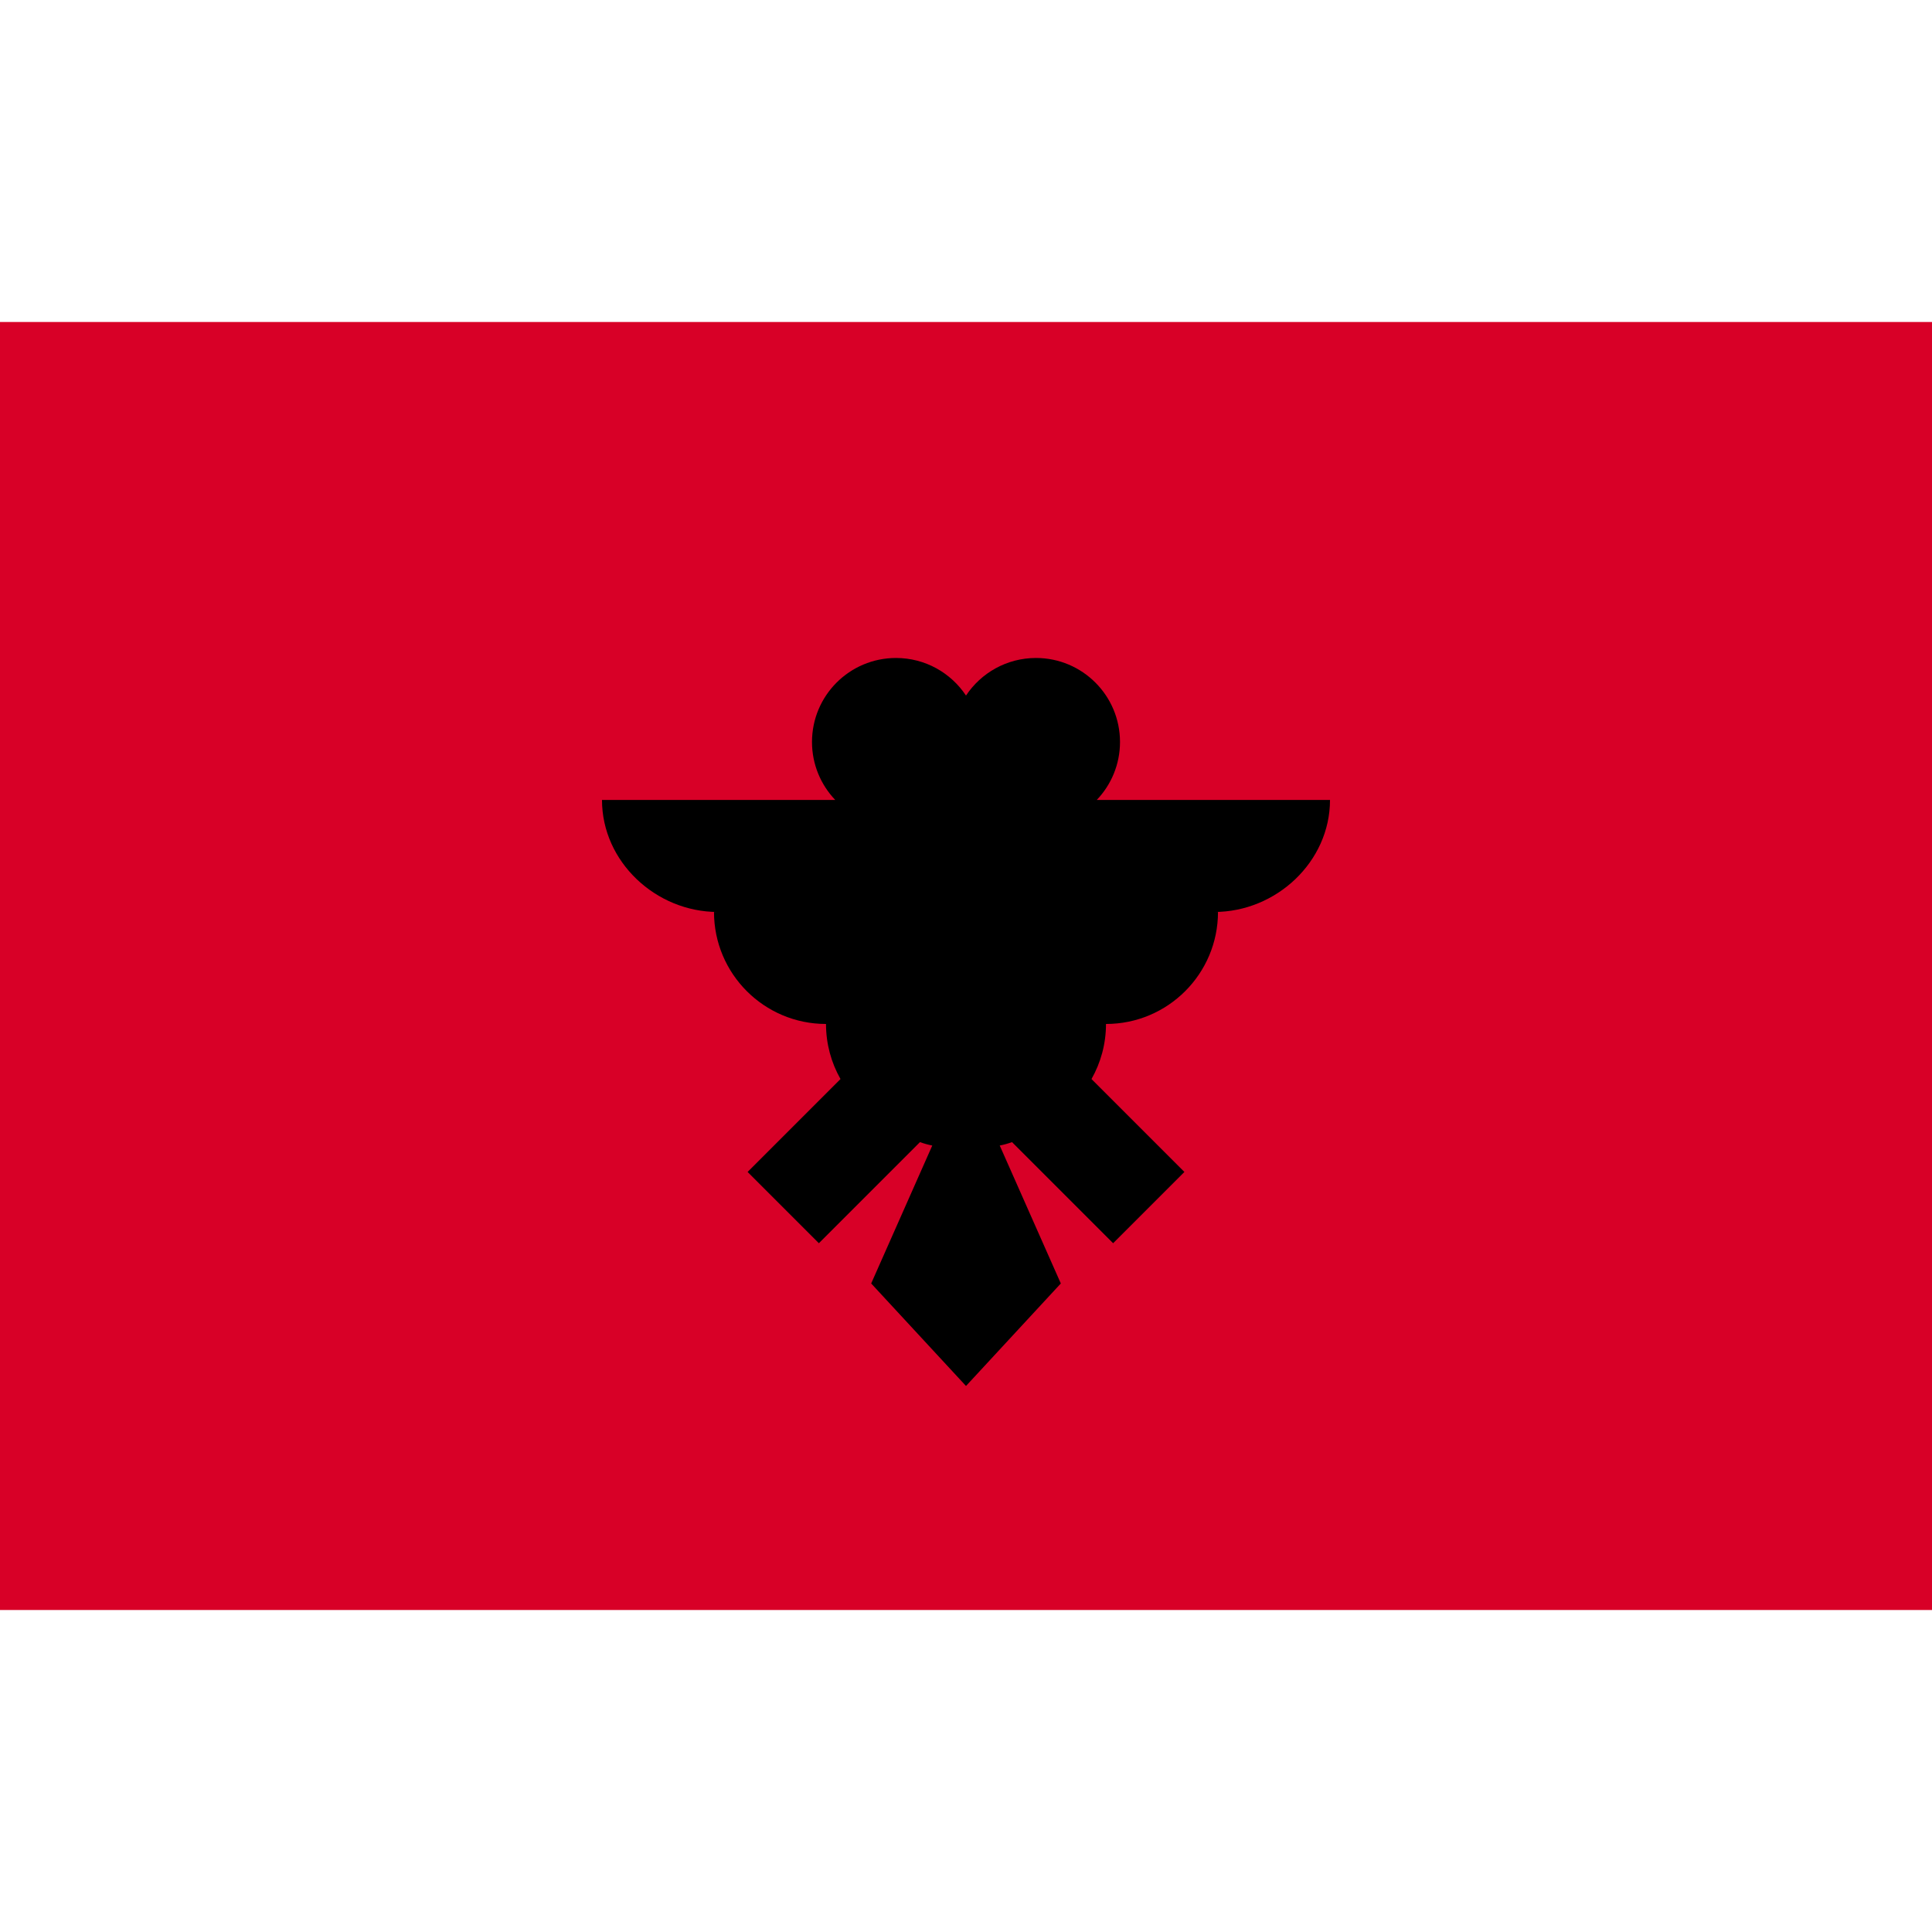
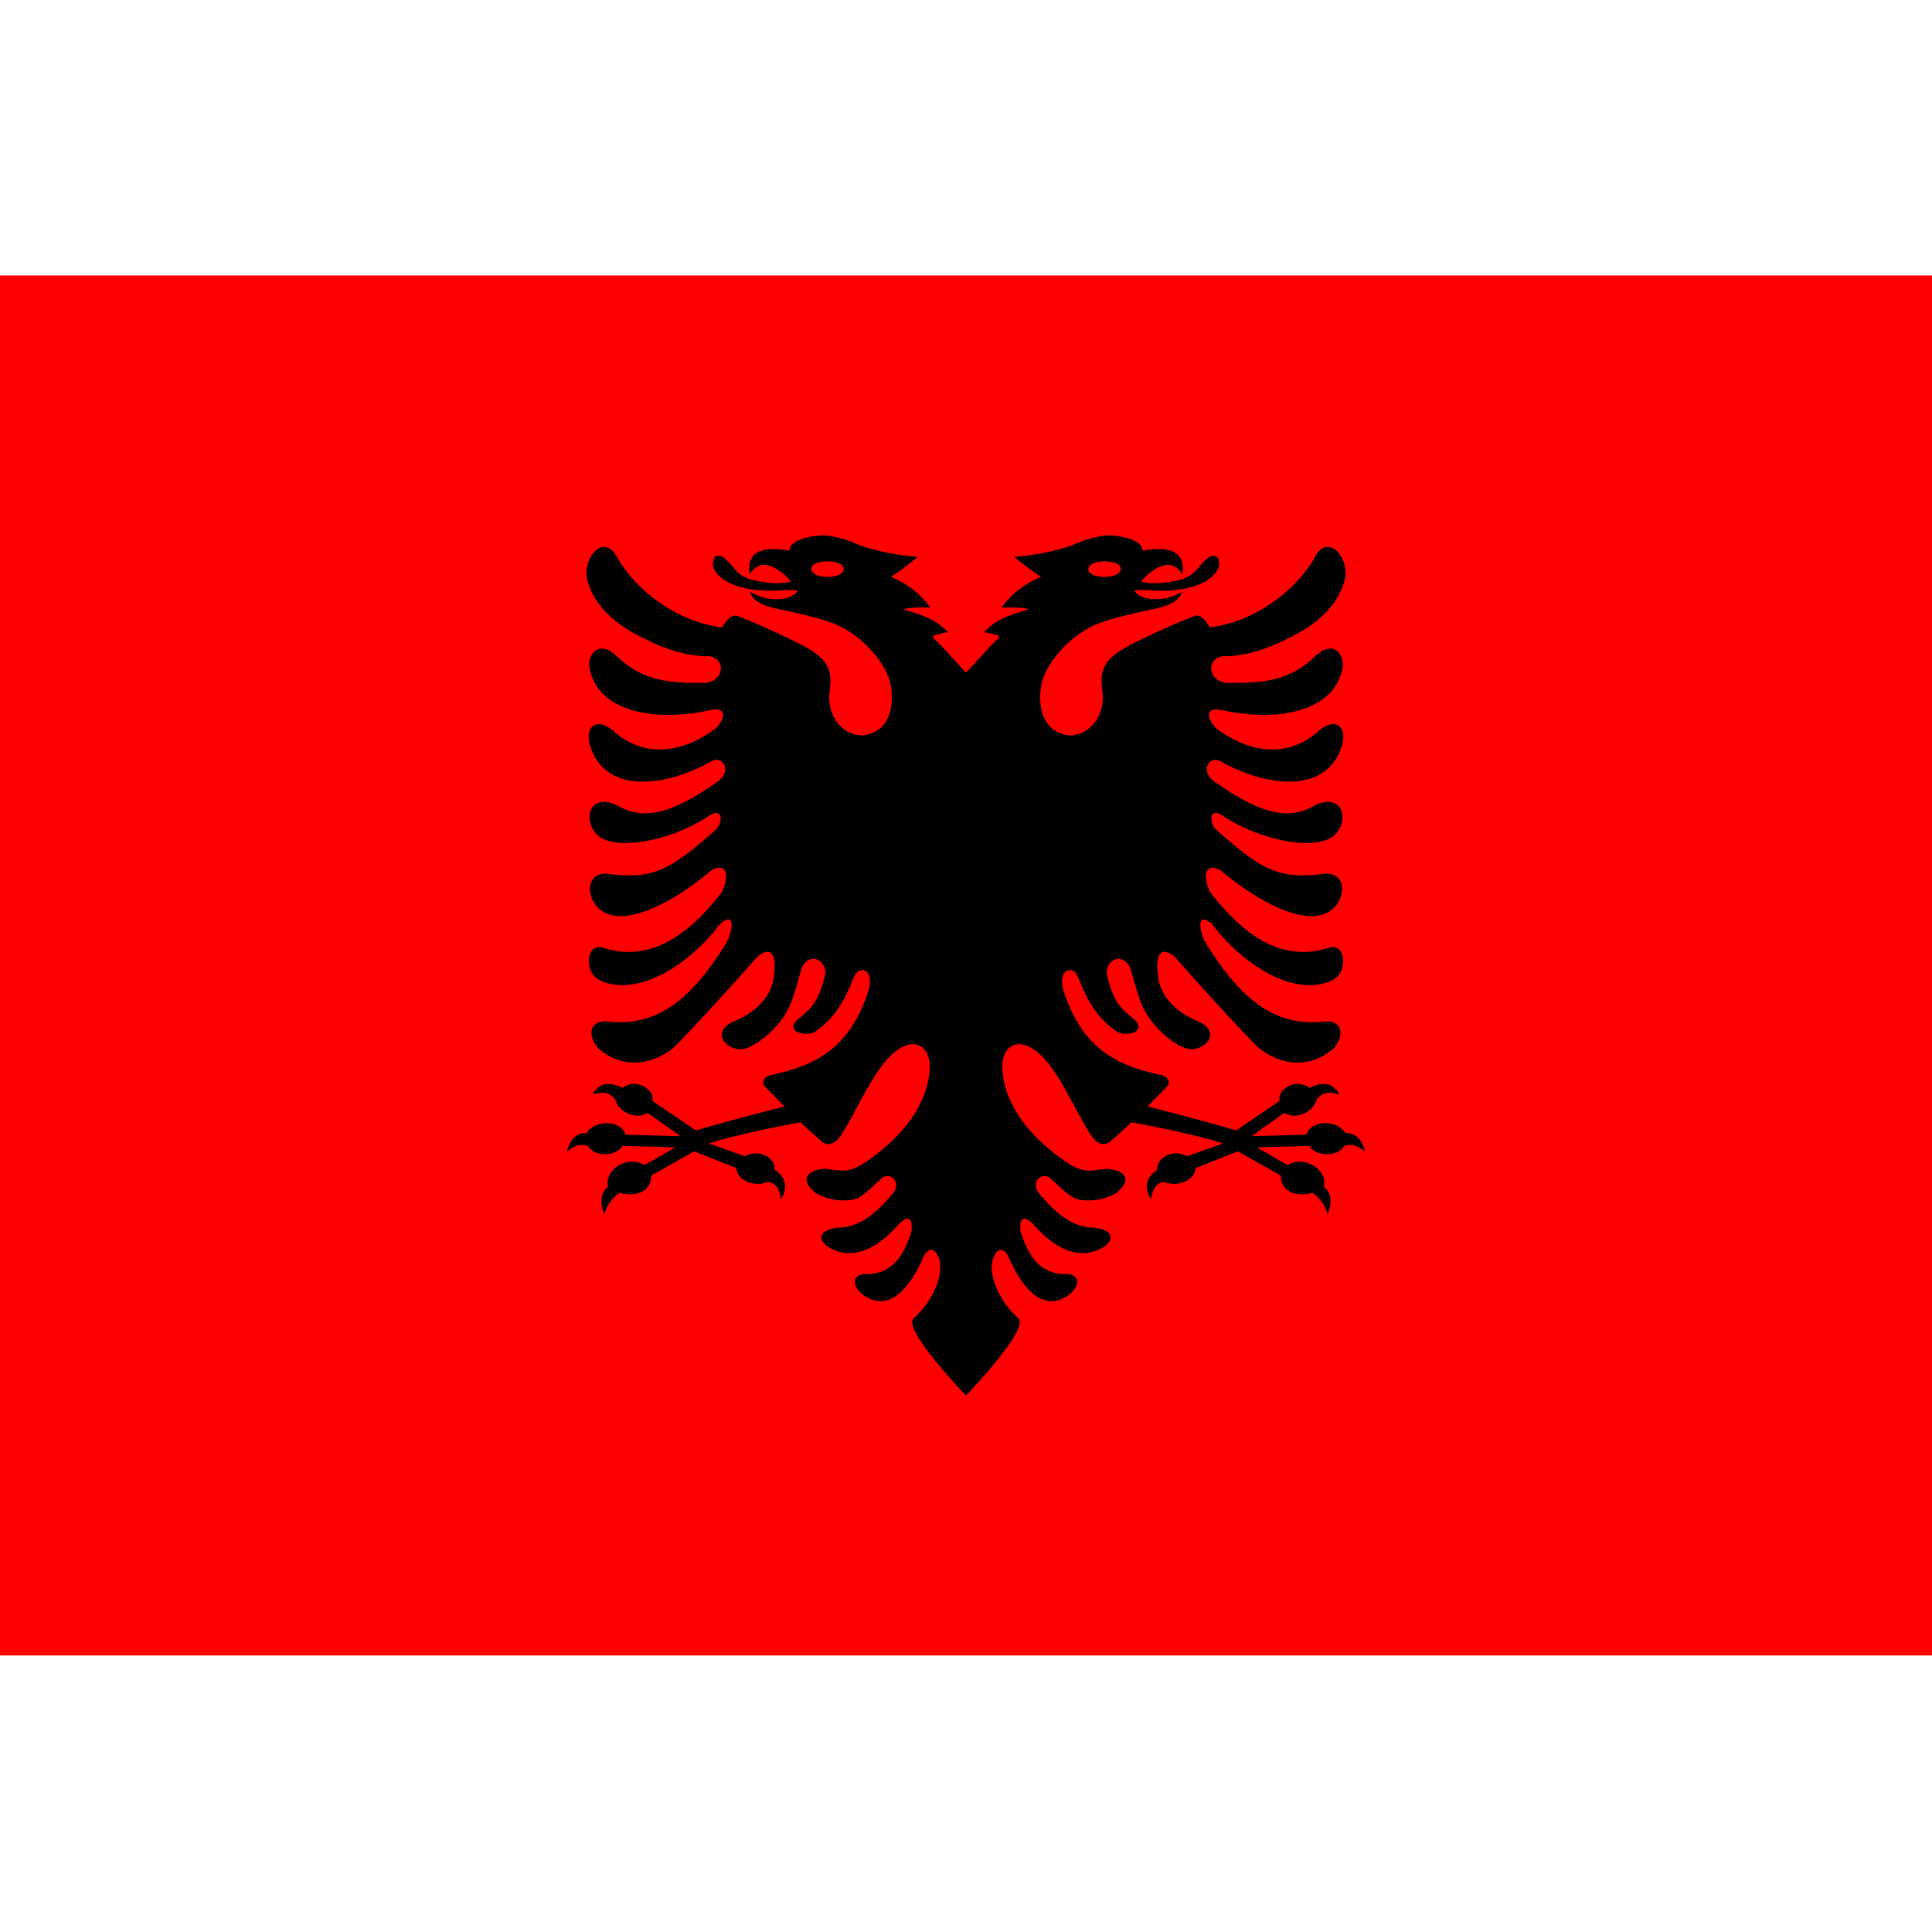
<svg xmlns="http://www.w3.org/2000/svg" version="1.1" id="Capa_1" x="0px" y="0px" viewBox="0 0 512 512" style="enable-background:new 0 0 512 512;" xml:space="preserve">
-   <rect y="85.331" style="fill:#D80027;" width="512" height="341.337" />
-   <path d="M352.464,212h-61.817c3.817-3.996,6.165-9.405,6.165-15.368c0-12.295-9.966-22.261-22.261-22.261  c-7.745,0-14.563,3.957-18.551,9.958c-3.988-6-10.805-9.958-18.551-9.958c-12.295,0-22.261,9.966-22.261,22.261  c0,5.963,2.349,11.372,6.165,15.368h-61.817c0,16.393,14.278,29.68,30.67,29.68h-0.988c0,16.393,13.289,29.682,29.682,29.682  c0,5.309,1.399,10.287,3.842,14.595l-24.619,24.621l18.888,18.888l26.794-26.794c1.05,0.385,2.136,0.692,3.257,0.903l-16.191,36.557  L256,367.299l25.13-27.167l-16.191-36.557c1.122-0.21,2.207-0.518,3.257-0.903l26.794,26.794l18.888-18.888l-24.621-24.621  c2.443-4.309,3.842-9.286,3.842-14.595c16.393,0,29.682-13.289,29.682-29.682h-0.988C338.186,241.681,352.464,228.393,352.464,212z" />
+   <path fill="none" d="M0 0h512v512H0z" />
+   <path d="M512 73H0v365.714h512z" fill="red" />
+   <path d="M269.85 349.349c-3.213-2.786-7.108-8.427-7.053-13.865.287-4.055 3.068-6.41 4.865-1.461 2.54 5.463 7.988 14.5 15.5 9.2 3.28-2.407 3.229-5.952-1.268-5.545-5.554-.38-8.965-3.436-11.451-11.3-.452-4.327 1.348-4.219 3.859-1.435 3.229 3.7 9.654 9.3 16.742 6.3 3.939-1.651 5.051-5.057-.9-5.9-5.634.082-10.233-3.57-14.811-9.142-2.51-3.082 1.192-6.194 3.415-3.57 1.983 1.7 4.759 4.841 7.139 5.274a14.862 14.862 0 009.942-1.729c4.074-3.41 2.751-5.87-2.194-6.436-3.834.19-5.922 1.647-10.867-1.651-8.889-6.008-15.956-14.036-17.06-23.692-.725-6.351 2.69-8.274 5.529-7.543 7.722 1.986 12.773 16.416 18.116 24.343 1.749 2.285 3.356 2.322 4.493 1.618 2.143-1.837 3.855-3.348 6-5.4 0 0 15.718 2.824 24.277 5.614l-9.531 3.387c-3.609-1.993-7.964.156-7.964 3.613-3.415 2.361-3.14 5.13-1.667 7.8.449-1.86.833-4.277 3.53-4.6 3.85 1.592 8.336-.68 8.336-3.687l11.243-4.419 11.358 6.43c0 4.347 4.118 5.724 8.4 4.551a9.9 9.9 0 014 5.756c1.264-3.355 1-5.724-.98-7.37 1.136-4.338-4.942-8.509-9.648-5.731l-8.171-4.692 13.986-.392c1.623 2.874 7.49 3.032 9.2 0 1.463-.4 2.7-.656 5.551 1.464-.9-3.43-2.648-4.9-5.271-4.9-1.994-3.532-9.209-3.516-10.25.461l-14.566.4 8.643-6.153c3.226 1.9 7.753-.213 8.66-3.673 1.286-1.529 2.872-2.248 5.995-1.21-1.609-2.85-3.877-3.7-7.972-1.766-3.736-2.831-8.659.6-7.912 3.452l-11.5 7.824c-8.347-2.491-23.463-6.369-23.463-6.369 1.8-1.893 3.626-3.652 5.423-5.572.649-1.124-.343-2.434-1.72-2.706-13.488-2.784-21.21-8.221-25.889-22.04-1.957-5.788 2.274-7.517 3.728-3.977 2.011 4.924 4.231 10.3 10.287 14.472 2.089 1.461 8.306.268 4.629-3.22-3.809-3.138-5.448-4.487-7.325-12.116 0-3.865 3.939-5.6 6.137-1.893 2.351 7.6 2.591 10.871 6.848 15.768 3.225 3.705 7.431 6.195 9.519 6.139 3.757-.052 7.54-4.112 2.515-7.059-7.38-2.948-10.076-6.976-11.163-10.819-1.188-6.7.11-9.951 4.155-6.652 5.736 6.518 16.687 18.66 22.424 24.314 6.429 4.924 13.8 5.083 19.675.082 3.36-3.868 2.168-8.031-3.093-7.14-11.873 1-20.864-4.894-30.729-20.826-1.932-3.6-2.461-8.762 1.8-4.919 4.916 6.652 12.084 12.306 18.751 14.739 6.69 2.4 12.215 1.076 14.357-1.028 2.582-2.582 1.9-9.086-2.565-7.518a20.841 20.841 0 01-14.252-.461c-5.4-2.11-11-6.652-16.953-14.36-2.038-4.353-1.374-8.032 2.751-5.789 9.759 8.278 22.348 14.983 28.772 10.954 4.734-2.948 4.814-10.521-1.188-10.033-12.088 1.647-16.661-1.028-28.272-11.277-2.643-1.975-2.46-6.98 1.745-3.787 9.759 6.3 23.087 8.761 28.324 5.464 4.709-2.948 4.02-11.956-3.914-8.766-6.348 3.868-13.356 3.76-27.4-6.273-3.542-2.948-.9-6.79 2.008-5.139 11.294 6.437 27.744 9.194 32.026-3.894 1.666-5-1.348-7.923-5.765-4.462-9.7 8.978-20.707 4.569-26.866.052-1.764-1.04-5-6.3.684-5.325 14.705 3.354 29.25.433 31.9-9.98 1.534-3.38-1.484-9.358-6.851-4.353-7.059 6.977-14.545 7.219-23.958 7.166-4.789-1-4.84-6.276-.82-7.058 7.431.16 14.756-3.086 20.627-6.384 5.74-3.3 10.5-7.923 12.008-14.333.925-5.732-4.6-11.818-7.934-5.732-4.92 8.9-15.816 17.282-27.93 18.8-.631-1.055-2.219-3.761-4.176-3-3.557 1.379-7.795 3.225-12.158 5.3-9.406 4.466-13.326 6.619-12.2 14.336 1.179 8.053-5.029 13.141-10.156 11.736-4.472-1.2-6.939-5.243-6.138-12.25.642-5.583 6.247-12.336 12.563-15.877 4.089-2.288 10.262-3.54 17.693-5.191 4.522-.891 6.826-2.65 7.089-4.491a12.941 12.941 0 01-8.039 1.923c-2.34-.167-3.907-1.2-4.5-2.247 1.72-.35 4.84.056 7.642.056 3.728-.03 12.383-.865 14.679-6.113.714-3.462-1.561-4.084-3.677-1.867-2.274 2.4-3.211 4.551-7.774 5.355-2.776.488-5.554 1.055-9.125.191 2.011-2.389 5.208-4.834 7.934-4.383a5.146 5.146 0 013.043 2.464c.583-3.787-.452-8.061-10.58-6.276.161-2.866-5.871-4.111-9.493-4.055a29.112 29.112 0 00-9.308 2.728 65.748 65.748 0 01-15.182 2.978 76.346 76.346 0 007.114 5.3 23.682 23.682 0 00-10.444 8.114s5.74-.16 7.194.488c-6.006 1.755-8.7 2.81-11.877 6.056a25.417 25.417 0 013.491.786c.743.269.55.757-.051 1.215-1.294.987-6.639 7.2-8.2 8.683-1.56-1.487-6.906-7.7-8.2-8.683-.6-.459-.795-.947-.051-1.215a25.477 25.477 0 013.491-.786c-3.174-3.246-5.871-4.3-11.877-6.056 1.454-.648 7.194-.488 7.194-.488a23.691 23.691 0 00-10.445-8.114 76.127 76.127 0 007.114-5.3 65.7 65.7 0 01-15.182-2.978 29.116 29.116 0 00-9.307-2.728c-3.622-.056-9.654 1.189-9.493 4.054-10.128-1.785-11.163 2.49-10.58 6.277a5.143 5.143 0 013.043-2.463c2.726-.451 5.922 1.994 7.934 4.383-3.571.865-6.349.3-9.126-.19-4.563-.8-5.5-2.959-7.774-5.355-2.116-2.218-4.391-1.6-3.676 1.867 2.3 5.247 10.951 6.082 14.679 6.112 2.8 0 5.922-.406 7.642-.056-.59 1.051-2.158 2.079-4.5 2.247a12.94 12.94 0 01-8.039-1.923c.263 1.841 2.565 3.6 7.089 4.491 7.431 1.651 13.6 2.9 17.693 5.192 6.316 3.541 11.921 10.294 12.562 15.877.8 7.006-1.666 11.046-6.137 12.25-5.127 1.405-11.336-3.683-10.156-11.736 1.13-7.717-2.79-9.87-12.2-14.336-4.363-2.073-8.6-3.918-12.158-5.3-1.957-.76-3.546 1.946-4.176 3-12.114-1.514-23.01-9.9-27.93-18.8-3.331-6.085-8.859 0-7.934 5.732 1.509 6.41 6.268 11.035 12.008 14.333 5.871 3.3 13.2 6.544 20.627 6.384 4.019.783 3.968 6.056-.82 7.058-9.413.052-16.9-.19-23.958-7.166-5.368-5.005-8.385.973-6.851 4.353 2.646 10.412 17.19 13.334 31.895 9.98 5.684-.977 2.449 4.286.684 5.326-6.158 4.517-17.16 8.926-26.865-.052-4.417-3.462-7.431-.541-5.765 4.461 4.282 13.088 20.732 10.331 32.026 3.894 2.908-1.651 5.551 2.192 2.008 5.139-14.042 10.033-21.049 10.141-27.4 6.273-7.933-3.191-8.622 5.817-3.914 8.766 5.237 3.3 18.564.839 28.324-5.464 4.206-3.194 4.388 1.811 1.745 3.787-11.61 10.249-16.184 12.924-28.272 11.277-6-.488-5.922 7.084-1.188 10.033 6.425 4.028 19.012-2.676 28.771-10.954 4.126-2.243 4.789 1.435 2.752 5.788-5.951 7.707-11.557 12.25-16.953 14.36a20.845 20.845 0 01-14.252.462c-4.469-1.569-5.148 4.936-2.566 7.518 2.144 2.1 7.667 3.432 14.358 1.028 6.665-2.434 13.834-8.088 18.75-14.739 4.26-3.843 3.731 1.323 1.8 4.919-9.865 15.932-18.855 21.828-30.729 20.826-5.262-.891-6.454 3.272-3.094 7.14 5.871 5 13.247 4.842 19.675-.082 5.736-5.653 16.687-17.8 22.423-24.314 4.045-3.3 5.343-.052 4.155 6.652-1.087 3.843-3.783 7.871-11.163 10.819-5.026 2.948-1.243 7.006 2.515 7.058 2.088.056 6.294-2.433 9.519-6.138 4.256-4.9 4.5-8.169 6.848-15.768 2.2-3.7 6.137-1.972 6.137 1.893-1.877 7.629-3.517 8.978-7.325 12.116-3.678 3.489 2.54 4.681 4.628 3.221 6.057-4.167 8.276-9.548 10.287-14.472 1.455-3.54 5.686-1.811 3.729 3.977-4.679 13.819-12.4 19.256-25.889 22.041-1.378.272-2.369 1.581-1.721 2.706 1.8 1.919 3.623 3.678 5.423 5.572 0 0-15.117 3.878-23.464 6.369l-11.5-7.824c.747-2.85-4.176-6.283-7.912-3.453-4.1-1.934-6.362-1.083-7.971 1.767 3.122-1.038 4.708-.319 5.995 1.21.906 3.461 5.433 5.578 8.66 3.673l8.643 6.154-14.566-.405c-1.042-3.976-8.257-3.993-10.252-.461-2.623 0-4.373 1.467-5.271 4.9 2.853-2.12 4.089-1.865 5.552-1.464 1.712 3.032 7.579 2.874 9.2 0l13.986.392-8.171 4.692c-4.706-2.778-10.784 1.393-9.648 5.731-1.98 1.646-2.244 4.015-.98 7.37a9.9 9.9 0 014-5.756c4.284 1.174 8.4-.2 8.4-4.551l11.358-6.43 11.243 4.419c0 3.007 4.485 5.279 8.335 3.687 2.7.321 3.081 2.738 3.53 4.6 1.473-2.671 1.748-5.44-1.667-7.8 0-3.457-4.355-5.606-7.964-3.613l-9.531-3.387c8.559-2.79 24.278-5.614 24.278-5.614 2.143 2.053 3.854 3.564 6 5.4 1.137.7 2.744.667 4.493-1.618 5.343-7.927 10.394-22.357 18.116-24.343 2.839-.731 6.254 1.192 5.529 7.543-1.1 9.656-8.171 17.684-17.059 23.691-4.945 3.3-7.034 1.841-10.867 1.651-4.946.566-6.268 3.027-2.194 6.437a14.862 14.862 0 009.942 1.729c2.38-.433 5.157-3.57 7.139-5.274 2.223-2.624 5.926.488 3.415 3.57-4.578 5.571-9.177 9.224-14.811 9.142-5.951.839-4.839 4.245-.9 5.9 7.089 3 13.513-2.6 16.742-6.3 2.511-2.784 4.311-2.892 3.859 1.435-2.486 7.868-5.9 10.923-11.451 11.3-4.5-.407-4.548 3.138-1.268 5.545 7.508 5.3 12.956-3.735 15.5-9.2 1.8-4.949 4.577-2.594 4.865 1.461.055 5.438-3.84 11.079-7.053 13.865s13.849 20.5 13.849 20.5 17.062-17.713 13.85-20.5zm22.864-200.589c-2.656 0-4.3.93-4.3 2.058 0 1.146 1.64 2.08 4.3 2.08 2.64 0 4.316-1.019 4.316-2.167 0-1.128-1.677-1.973-4.316-1.973zm-73.427 0c2.656 0 4.3.93 4.3 2.058 0 1.146-1.641 2.08-4.3 2.08-2.64 0-4.316-1.019-4.316-2.167 0-1.128 1.677-1.973 4.316-1.973z" fill-rule="evenodd" />
</svg>
